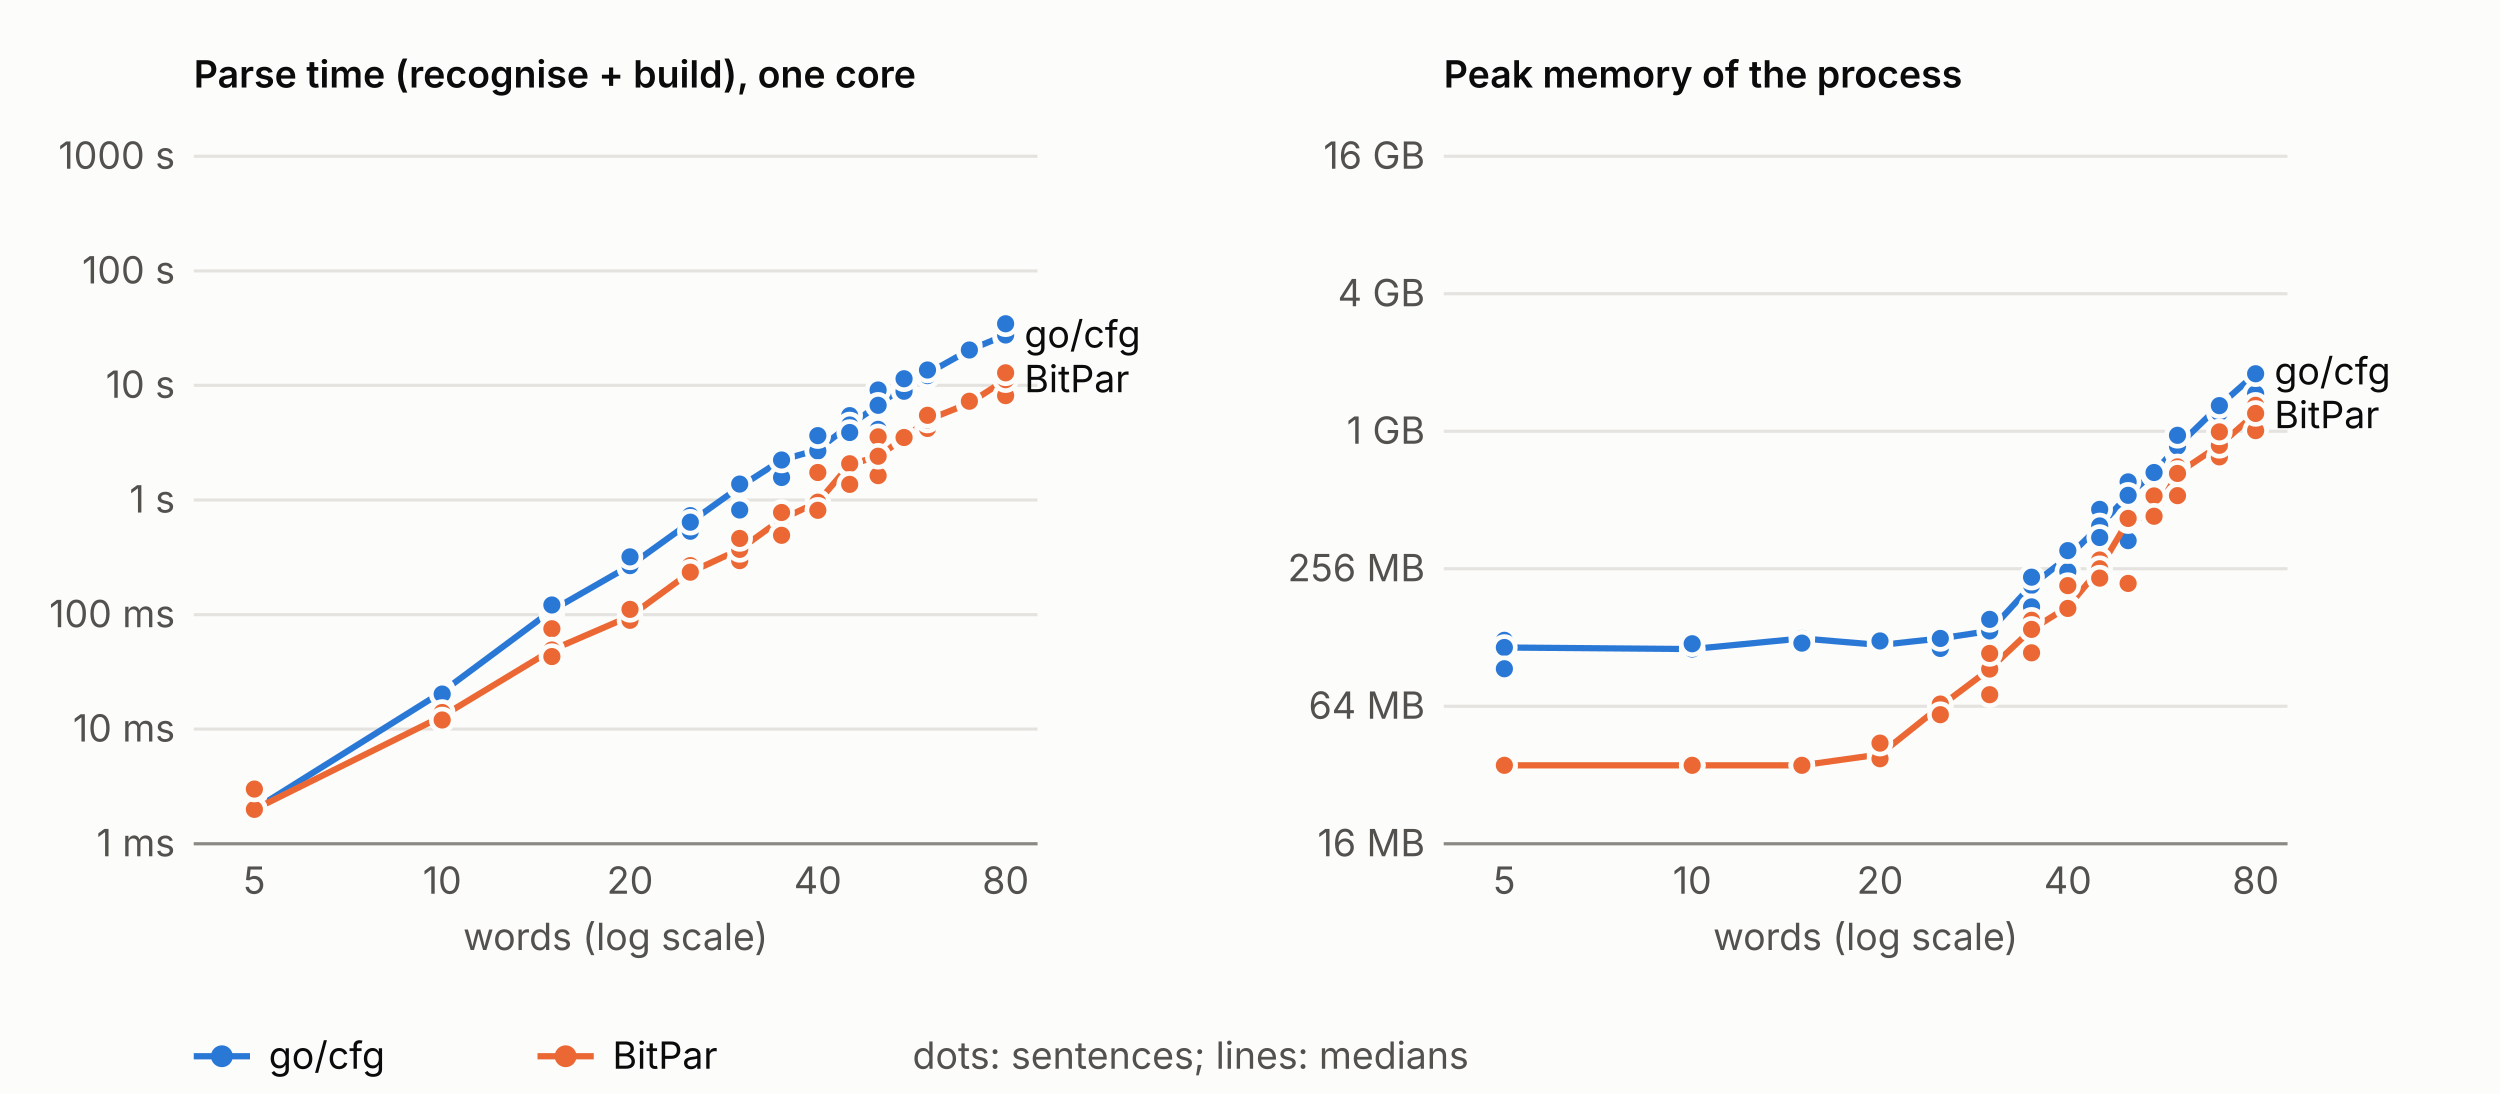
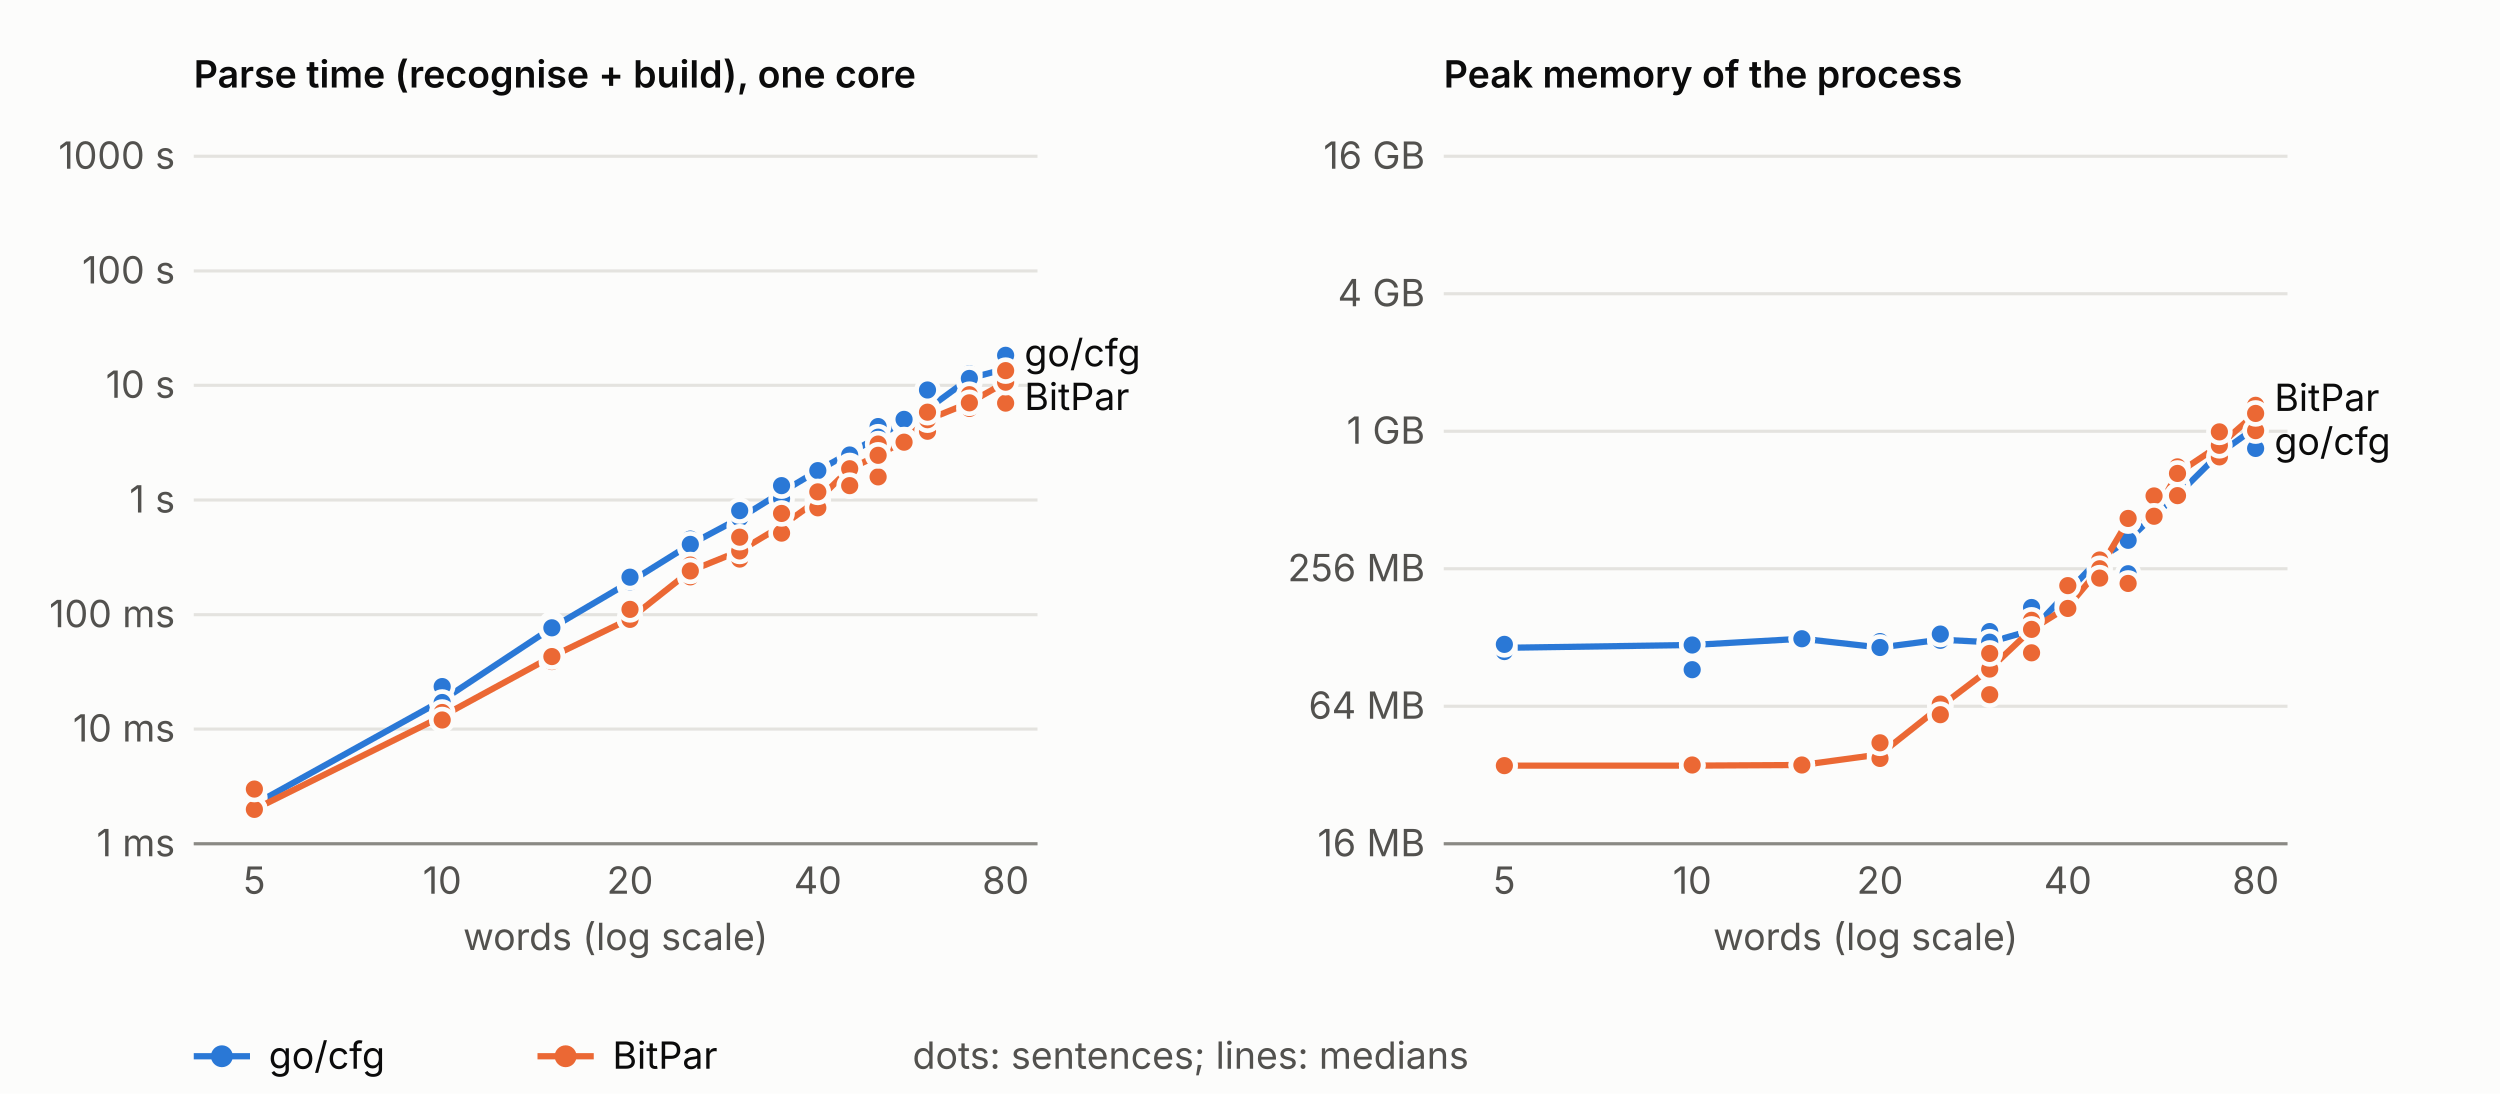
<svg xmlns="http://www.w3.org/2000/svg" viewBox="0 0 800 350" font-family="system-ui, -apple-system, Segoe UI, sans-serif" font-size="12">
  <rect width="100%" height="100%" fill="#fcfcfb" />
  <text x="62" y="28" fill="#0b0b0b" font-weight="600">Parse time (recognise + build), one core</text>
  <line x1="62" x2="332" y1="270.0" y2="270.0" stroke="#e4e3df" />
  <text x="56" y="270.0" fill="#52514e" text-anchor="end" dy="4">1 ms</text>
  <line x1="62" x2="332" y1="233.3" y2="233.3" stroke="#e4e3df" />
  <text x="56" y="233.3" fill="#52514e" text-anchor="end" dy="4">10 ms</text>
  <line x1="62" x2="332" y1="196.7" y2="196.7" stroke="#e4e3df" />
  <text x="56" y="196.7" fill="#52514e" text-anchor="end" dy="4">100 ms</text>
  <line x1="62" x2="332" y1="160.0" y2="160.0" stroke="#e4e3df" />
  <text x="56" y="160.0" fill="#52514e" text-anchor="end" dy="4">1 s</text>
  <line x1="62" x2="332" y1="123.3" y2="123.3" stroke="#e4e3df" />
  <text x="56" y="123.3" fill="#52514e" text-anchor="end" dy="4">10 s</text>
  <line x1="62" x2="332" y1="86.7" y2="86.7" stroke="#e4e3df" />
  <text x="56" y="86.7" fill="#52514e" text-anchor="end" dy="4">100 s</text>
  <line x1="62" x2="332" y1="50.0" y2="50.0" stroke="#e4e3df" />
  <text x="56" y="50.0" fill="#52514e" text-anchor="end" dy="4">1000 s</text>
  <text x="81.4" y="286" fill="#52514e" text-anchor="middle">5</text>
  <text x="141.5" y="286" fill="#52514e" text-anchor="middle">10</text>
  <text x="201.6" y="286" fill="#52514e" text-anchor="middle">20</text>
  <text x="261.7" y="286" fill="#52514e" text-anchor="middle">40</text>
  <text x="321.8" y="286" fill="#52514e" text-anchor="middle">80</text>
  <line x1="62" x2="332" y1="270" y2="270" stroke="#8a8984" />
  <text x="197" y="304" fill="#52514e" text-anchor="middle">words (log scale)</text>
-   <polyline fill="none" stroke="#2a78d6" stroke-width="2" points="81.4,259.0 141.5,221.4 176.6,195.3 201.6,181.0 220.9,167.1 236.7,155.8 250.1,147.2 261.7,143.9 271.9,136.0 281.0,129.7 289.3,123.6 296.8,119.5 310.2,112.0 321.8,107.2" />
-   <circle cx="81.4" cy="260.2" r="3.5" fill="#2a78d6" stroke="#fcfcfb" stroke-width="1.5" />
-   <circle cx="81.4" cy="259.0" r="3.5" fill="#2a78d6" stroke="#fcfcfb" stroke-width="1.5" />
-   <circle cx="81.4" cy="254.2" r="3.5" fill="#2a78d6" stroke="#fcfcfb" stroke-width="1.5" />
-   <circle cx="141.5" cy="221.4" r="3.5" fill="#2a78d6" stroke="#fcfcfb" stroke-width="1.5" />
-   <circle cx="141.5" cy="220.8" r="3.5" fill="#2a78d6" stroke="#fcfcfb" stroke-width="1.5" />
-   <circle cx="141.5" cy="222.1" r="3.5" fill="#2a78d6" stroke="#fcfcfb" stroke-width="1.5" />
-   <circle cx="176.6" cy="196.6" r="3.5" fill="#2a78d6" stroke="#fcfcfb" stroke-width="1.5" />
-   <circle cx="176.6" cy="195.3" r="3.5" fill="#2a78d6" stroke="#fcfcfb" stroke-width="1.5" />
-   <circle cx="176.6" cy="193.6" r="3.5" fill="#2a78d6" stroke="#fcfcfb" stroke-width="1.5" />
-   <circle cx="201.6" cy="181.7" r="3.5" fill="#2a78d6" stroke="#fcfcfb" stroke-width="1.5" />
-   <circle cx="201.6" cy="181.0" r="3.5" fill="#2a78d6" stroke="#fcfcfb" stroke-width="1.5" />
-   <circle cx="201.6" cy="178.2" r="3.5" fill="#2a78d6" stroke="#fcfcfb" stroke-width="1.5" />
-   <circle cx="220.9" cy="165.0" r="3.5" fill="#2a78d6" stroke="#fcfcfb" stroke-width="1.5" />
-   <circle cx="220.9" cy="170.0" r="3.5" fill="#2a78d6" stroke="#fcfcfb" stroke-width="1.5" />
-   <circle cx="220.9" cy="167.1" r="3.5" fill="#2a78d6" stroke="#fcfcfb" stroke-width="1.5" />
-   <circle cx="236.7" cy="163.2" r="3.5" fill="#2a78d6" stroke="#fcfcfb" stroke-width="1.5" />
-   <circle cx="236.7" cy="155.8" r="3.5" fill="#2a78d6" stroke="#fcfcfb" stroke-width="1.5" />
-   <circle cx="236.7" cy="154.9" r="3.5" fill="#2a78d6" stroke="#fcfcfb" stroke-width="1.5" />
-   <circle cx="250.1" cy="146.1" r="3.5" fill="#2a78d6" stroke="#fcfcfb" stroke-width="1.5" />
-   <circle cx="250.1" cy="152.8" r="3.5" fill="#2a78d6" stroke="#fcfcfb" stroke-width="1.5" />
-   <circle cx="250.1" cy="147.2" r="3.5" fill="#2a78d6" stroke="#fcfcfb" stroke-width="1.5" />
-   <circle cx="261.7" cy="143.9" r="3.5" fill="#2a78d6" stroke="#fcfcfb" stroke-width="1.5" />
-   <circle cx="261.7" cy="144.3" r="3.5" fill="#2a78d6" stroke="#fcfcfb" stroke-width="1.5" />
-   <circle cx="261.7" cy="139.4" r="3.5" fill="#2a78d6" stroke="#fcfcfb" stroke-width="1.5" />
-   <circle cx="271.9" cy="133.0" r="3.5" fill="#2a78d6" stroke="#fcfcfb" stroke-width="1.5" />
-   <circle cx="271.9" cy="136.0" r="3.5" fill="#2a78d6" stroke="#fcfcfb" stroke-width="1.5" />
-   <circle cx="271.9" cy="138.4" r="3.5" fill="#2a78d6" stroke="#fcfcfb" stroke-width="1.5" />
-   <circle cx="281.0" cy="124.8" r="3.5" fill="#2a78d6" stroke="#fcfcfb" stroke-width="1.5" />
-   <circle cx="281.0" cy="137.4" r="3.5" fill="#2a78d6" stroke="#fcfcfb" stroke-width="1.5" />
-   <circle cx="281.0" cy="129.7" r="3.5" fill="#2a78d6" stroke="#fcfcfb" stroke-width="1.5" />
-   <circle cx="289.3" cy="123.6" r="3.5" fill="#2a78d6" stroke="#fcfcfb" stroke-width="1.5" />
-   <circle cx="289.3" cy="125.2" r="3.5" fill="#2a78d6" stroke="#fcfcfb" stroke-width="1.5" />
-   <circle cx="289.3" cy="121.2" r="3.5" fill="#2a78d6" stroke="#fcfcfb" stroke-width="1.5" />
-   <circle cx="296.8" cy="119.5" r="3.5" fill="#2a78d6" stroke="#fcfcfb" stroke-width="1.5" />
-   <circle cx="296.8" cy="120.2" r="3.5" fill="#2a78d6" stroke="#fcfcfb" stroke-width="1.5" />
-   <circle cx="296.8" cy="118.4" r="3.5" fill="#2a78d6" stroke="#fcfcfb" stroke-width="1.5" />
-   <circle cx="310.2" cy="112.5" r="3.5" fill="#2a78d6" stroke="#fcfcfb" stroke-width="1.5" />
-   <circle cx="310.2" cy="110.7" r="3.5" fill="#2a78d6" stroke="#fcfcfb" stroke-width="1.5" />
-   <circle cx="310.2" cy="112.0" r="3.5" fill="#2a78d6" stroke="#fcfcfb" stroke-width="1.5" />
-   <circle cx="321.8" cy="108.0" r="3.5" fill="#2a78d6" stroke="#fcfcfb" stroke-width="1.5" />
-   <circle cx="321.8" cy="107.2" r="3.5" fill="#2a78d6" stroke="#fcfcfb" stroke-width="1.5" />
-   <circle cx="321.8" cy="103.6" r="3.5" fill="#2a78d6" stroke="#fcfcfb" stroke-width="1.5" />
-   <polyline fill="none" stroke="#eb6834" stroke-width="2" points="81.4,259.0 141.5,229.2 176.6,208.0 201.6,197.2 220.9,183.1 236.7,175.8 250.1,166.1 261.7,160.7 271.9,148.7 281.0,146.0 289.3,140.2 296.8,134.4 310.2,129.0 321.8,121.5" />
+   <polyline fill="none" stroke="#2a78d6" stroke-width="2" points="81.4,257.4 141.5,224.1 176.6,200.9 201.6,186.2 220.9,174.2 236.7,165.8 250.1,157.5 261.7,150.6 271.9,144.9 281.0,139.9 289.3,134.5 296.8,130.9 310.2,121.1 321.8,118.0" />
+   <circle cx="81.4" cy="257.4" r="3.5" fill="#2a78d6" stroke="#fcfcfb" stroke-width="1.5" />
+   <circle cx="81.4" cy="259.8" r="3.5" fill="#2a78d6" stroke="#fcfcfb" stroke-width="1.5" />
+   <circle cx="81.4" cy="255.3" r="3.5" fill="#2a78d6" stroke="#fcfcfb" stroke-width="1.5" />
+   <circle cx="141.5" cy="224.1" r="3.5" fill="#2a78d6" stroke="#fcfcfb" stroke-width="1.5" />
+   <circle cx="141.5" cy="219.7" r="3.5" fill="#2a78d6" stroke="#fcfcfb" stroke-width="1.5" />
+   <circle cx="141.5" cy="224.8" r="3.5" fill="#2a78d6" stroke="#fcfcfb" stroke-width="1.5" />
+   <circle cx="176.6" cy="199.7" r="3.5" fill="#2a78d6" stroke="#fcfcfb" stroke-width="1.5" />
+   <circle cx="176.6" cy="201.4" r="3.5" fill="#2a78d6" stroke="#fcfcfb" stroke-width="1.5" />
+   <circle cx="176.6" cy="200.9" r="3.5" fill="#2a78d6" stroke="#fcfcfb" stroke-width="1.5" />
+   <circle cx="201.6" cy="187.4" r="3.5" fill="#2a78d6" stroke="#fcfcfb" stroke-width="1.5" />
+   <circle cx="201.6" cy="186.2" r="3.5" fill="#2a78d6" stroke="#fcfcfb" stroke-width="1.5" />
+   <circle cx="201.6" cy="184.7" r="3.5" fill="#2a78d6" stroke="#fcfcfb" stroke-width="1.5" />
+   <circle cx="220.9" cy="172.5" r="3.5" fill="#2a78d6" stroke="#fcfcfb" stroke-width="1.5" />
+   <circle cx="220.9" cy="175.2" r="3.5" fill="#2a78d6" stroke="#fcfcfb" stroke-width="1.5" />
+   <circle cx="220.9" cy="174.2" r="3.5" fill="#2a78d6" stroke="#fcfcfb" stroke-width="1.5" />
+   <circle cx="236.7" cy="168.5" r="3.5" fill="#2a78d6" stroke="#fcfcfb" stroke-width="1.5" />
+   <circle cx="236.7" cy="165.8" r="3.5" fill="#2a78d6" stroke="#fcfcfb" stroke-width="1.5" />
+   <circle cx="236.7" cy="163.4" r="3.5" fill="#2a78d6" stroke="#fcfcfb" stroke-width="1.5" />
+   <circle cx="250.1" cy="157.5" r="3.5" fill="#2a78d6" stroke="#fcfcfb" stroke-width="1.5" />
+   <circle cx="250.1" cy="159.6" r="3.5" fill="#2a78d6" stroke="#fcfcfb" stroke-width="1.5" />
+   <circle cx="250.1" cy="155.4" r="3.5" fill="#2a78d6" stroke="#fcfcfb" stroke-width="1.5" />
+   <circle cx="261.7" cy="149.9" r="3.5" fill="#2a78d6" stroke="#fcfcfb" stroke-width="1.5" />
+   <circle cx="261.7" cy="151.4" r="3.5" fill="#2a78d6" stroke="#fcfcfb" stroke-width="1.5" />
+   <circle cx="261.7" cy="150.6" r="3.5" fill="#2a78d6" stroke="#fcfcfb" stroke-width="1.5" />
+   <circle cx="271.9" cy="143.6" r="3.5" fill="#2a78d6" stroke="#fcfcfb" stroke-width="1.5" />
+   <circle cx="271.9" cy="144.9" r="3.5" fill="#2a78d6" stroke="#fcfcfb" stroke-width="1.5" />
+   <circle cx="271.9" cy="145.6" r="3.5" fill="#2a78d6" stroke="#fcfcfb" stroke-width="1.5" />
+   <circle cx="281.0" cy="136.5" r="3.5" fill="#2a78d6" stroke="#fcfcfb" stroke-width="1.5" />
+   <circle cx="281.0" cy="145.5" r="3.5" fill="#2a78d6" stroke="#fcfcfb" stroke-width="1.5" />
+   <circle cx="281.0" cy="139.9" r="3.5" fill="#2a78d6" stroke="#fcfcfb" stroke-width="1.5" />
+   <circle cx="289.3" cy="134.5" r="3.5" fill="#2a78d6" stroke="#fcfcfb" stroke-width="1.5" />
+   <circle cx="289.3" cy="135.3" r="3.5" fill="#2a78d6" stroke="#fcfcfb" stroke-width="1.5" />
+   <circle cx="289.3" cy="134.2" r="3.5" fill="#2a78d6" stroke="#fcfcfb" stroke-width="1.5" />
+   <circle cx="296.8" cy="130.9" r="3.5" fill="#2a78d6" stroke="#fcfcfb" stroke-width="1.5" />
+   <circle cx="296.8" cy="131.5" r="3.5" fill="#2a78d6" stroke="#fcfcfb" stroke-width="1.5" />
+   <circle cx="296.8" cy="124.8" r="3.5" fill="#2a78d6" stroke="#fcfcfb" stroke-width="1.5" />
+   <circle cx="310.2" cy="119.6" r="3.5" fill="#2a78d6" stroke="#fcfcfb" stroke-width="1.5" />
+   <circle cx="310.2" cy="122.3" r="3.5" fill="#2a78d6" stroke="#fcfcfb" stroke-width="1.5" />
+   <circle cx="310.2" cy="121.1" r="3.5" fill="#2a78d6" stroke="#fcfcfb" stroke-width="1.5" />
+   <circle cx="321.8" cy="119.8" r="3.5" fill="#2a78d6" stroke="#fcfcfb" stroke-width="1.5" />
+   <circle cx="321.8" cy="118.0" r="3.5" fill="#2a78d6" stroke="#fcfcfb" stroke-width="1.5" />
+   <circle cx="321.8" cy="113.7" r="3.5" fill="#2a78d6" stroke="#fcfcfb" stroke-width="1.5" />
+   <polyline fill="none" stroke="#eb6834" stroke-width="2" points="81.4,259.0 141.5,229.2 176.6,210.1 201.6,198.0 220.9,182.7 236.7,176.3 250.1,168.3 261.7,160.0 271.9,150.0 281.0,145.7 289.3,141.1 296.8,134.3 310.2,128.9 321.8,122.3" />
  <circle cx="81.4" cy="259.0" r="3.5" fill="#eb6834" stroke="#fcfcfb" stroke-width="1.5" />
  <circle cx="81.4" cy="259.0" r="3.5" fill="#eb6834" stroke="#fcfcfb" stroke-width="1.5" />
  <circle cx="81.4" cy="252.5" r="3.5" fill="#eb6834" stroke="#fcfcfb" stroke-width="1.5" />
  <circle cx="141.5" cy="229.2" r="3.5" fill="#eb6834" stroke="#fcfcfb" stroke-width="1.5" />
  <circle cx="141.5" cy="228.0" r="3.5" fill="#eb6834" stroke="#fcfcfb" stroke-width="1.5" />
  <circle cx="141.5" cy="230.4" r="3.5" fill="#eb6834" stroke="#fcfcfb" stroke-width="1.5" />
-   <circle cx="176.6" cy="201.2" r="3.5" fill="#eb6834" stroke="#fcfcfb" stroke-width="1.5" />
-   <circle cx="176.6" cy="208.0" r="3.5" fill="#eb6834" stroke="#fcfcfb" stroke-width="1.5" />
+   <circle cx="176.6" cy="209.4" r="3.5" fill="#eb6834" stroke="#fcfcfb" stroke-width="1.5" />
+   <circle cx="176.6" cy="211.7" r="3.5" fill="#eb6834" stroke="#fcfcfb" stroke-width="1.5" />
  <circle cx="176.6" cy="210.1" r="3.5" fill="#eb6834" stroke="#fcfcfb" stroke-width="1.5" />
-   <circle cx="201.6" cy="197.2" r="3.5" fill="#eb6834" stroke="#fcfcfb" stroke-width="1.5" />
-   <circle cx="201.6" cy="198.5" r="3.5" fill="#eb6834" stroke="#fcfcfb" stroke-width="1.5" />
+   <circle cx="201.6" cy="198.0" r="3.5" fill="#eb6834" stroke="#fcfcfb" stroke-width="1.5" />
+   <circle cx="201.6" cy="198.2" r="3.5" fill="#eb6834" stroke="#fcfcfb" stroke-width="1.5" />
  <circle cx="201.6" cy="195.0" r="3.5" fill="#eb6834" stroke="#fcfcfb" stroke-width="1.5" />
-   <circle cx="220.9" cy="181.0" r="3.5" fill="#eb6834" stroke="#fcfcfb" stroke-width="1.5" />
-   <circle cx="220.9" cy="184.3" r="3.5" fill="#eb6834" stroke="#fcfcfb" stroke-width="1.5" />
-   <circle cx="220.9" cy="183.1" r="3.5" fill="#eb6834" stroke="#fcfcfb" stroke-width="1.5" />
-   <circle cx="236.7" cy="179.4" r="3.5" fill="#eb6834" stroke="#fcfcfb" stroke-width="1.5" />
-   <circle cx="236.7" cy="175.8" r="3.5" fill="#eb6834" stroke="#fcfcfb" stroke-width="1.5" />
-   <circle cx="236.7" cy="172.3" r="3.5" fill="#eb6834" stroke="#fcfcfb" stroke-width="1.5" />
-   <circle cx="250.1" cy="166.1" r="3.5" fill="#eb6834" stroke="#fcfcfb" stroke-width="1.5" />
-   <circle cx="250.1" cy="171.3" r="3.5" fill="#eb6834" stroke="#fcfcfb" stroke-width="1.5" />
-   <circle cx="250.1" cy="164.0" r="3.5" fill="#eb6834" stroke="#fcfcfb" stroke-width="1.5" />
-   <circle cx="261.7" cy="160.7" r="3.5" fill="#eb6834" stroke="#fcfcfb" stroke-width="1.5" />
-   <circle cx="261.7" cy="163.3" r="3.5" fill="#eb6834" stroke="#fcfcfb" stroke-width="1.5" />
-   <circle cx="261.7" cy="151.2" r="3.5" fill="#eb6834" stroke="#fcfcfb" stroke-width="1.5" />
-   <circle cx="271.9" cy="148.7" r="3.5" fill="#eb6834" stroke="#fcfcfb" stroke-width="1.5" />
-   <circle cx="271.9" cy="148.4" r="3.5" fill="#eb6834" stroke="#fcfcfb" stroke-width="1.5" />
-   <circle cx="271.9" cy="155.0" r="3.5" fill="#eb6834" stroke="#fcfcfb" stroke-width="1.5" />
-   <circle cx="281.0" cy="139.8" r="3.5" fill="#eb6834" stroke="#fcfcfb" stroke-width="1.5" />
-   <circle cx="281.0" cy="152.2" r="3.5" fill="#eb6834" stroke="#fcfcfb" stroke-width="1.5" />
-   <circle cx="281.0" cy="146.0" r="3.5" fill="#eb6834" stroke="#fcfcfb" stroke-width="1.5" />
-   <circle cx="289.3" cy="140.2" r="3.5" fill="#eb6834" stroke="#fcfcfb" stroke-width="1.5" />
+   <circle cx="220.9" cy="180.8" r="3.5" fill="#eb6834" stroke="#fcfcfb" stroke-width="1.5" />
+   <circle cx="220.9" cy="184.6" r="3.5" fill="#eb6834" stroke="#fcfcfb" stroke-width="1.5" />
+   <circle cx="220.9" cy="182.7" r="3.5" fill="#eb6834" stroke="#fcfcfb" stroke-width="1.5" />
+   <circle cx="236.7" cy="178.9" r="3.5" fill="#eb6834" stroke="#fcfcfb" stroke-width="1.5" />
+   <circle cx="236.7" cy="176.3" r="3.5" fill="#eb6834" stroke="#fcfcfb" stroke-width="1.5" />
+   <circle cx="236.7" cy="171.9" r="3.5" fill="#eb6834" stroke="#fcfcfb" stroke-width="1.5" />
+   <circle cx="250.1" cy="168.3" r="3.5" fill="#eb6834" stroke="#fcfcfb" stroke-width="1.5" />
+   <circle cx="250.1" cy="170.6" r="3.5" fill="#eb6834" stroke="#fcfcfb" stroke-width="1.5" />
+   <circle cx="250.1" cy="164.3" r="3.5" fill="#eb6834" stroke="#fcfcfb" stroke-width="1.5" />
+   <circle cx="261.7" cy="160.0" r="3.5" fill="#eb6834" stroke="#fcfcfb" stroke-width="1.5" />
+   <circle cx="261.7" cy="162.5" r="3.5" fill="#eb6834" stroke="#fcfcfb" stroke-width="1.5" />
+   <circle cx="261.7" cy="157.4" r="3.5" fill="#eb6834" stroke="#fcfcfb" stroke-width="1.5" />
+   <circle cx="271.9" cy="149.1" r="3.5" fill="#eb6834" stroke="#fcfcfb" stroke-width="1.5" />
+   <circle cx="271.9" cy="150.0" r="3.5" fill="#eb6834" stroke="#fcfcfb" stroke-width="1.5" />
+   <circle cx="271.9" cy="155.4" r="3.5" fill="#eb6834" stroke="#fcfcfb" stroke-width="1.5" />
+   <circle cx="281.0" cy="142.1" r="3.5" fill="#eb6834" stroke="#fcfcfb" stroke-width="1.5" />
+   <circle cx="281.0" cy="152.6" r="3.5" fill="#eb6834" stroke="#fcfcfb" stroke-width="1.5" />
+   <circle cx="281.0" cy="145.7" r="3.5" fill="#eb6834" stroke="#fcfcfb" stroke-width="1.5" />
  <circle cx="289.3" cy="140.8" r="3.5" fill="#eb6834" stroke="#fcfcfb" stroke-width="1.5" />
-   <circle cx="289.3" cy="140.0" r="3.5" fill="#eb6834" stroke="#fcfcfb" stroke-width="1.5" />
-   <circle cx="296.8" cy="137.1" r="3.5" fill="#eb6834" stroke="#fcfcfb" stroke-width="1.5" />
-   <circle cx="296.8" cy="134.4" r="3.5" fill="#eb6834" stroke="#fcfcfb" stroke-width="1.5" />
-   <circle cx="296.8" cy="132.9" r="3.5" fill="#eb6834" stroke="#fcfcfb" stroke-width="1.5" />
-   <circle cx="310.2" cy="129.0" r="3.5" fill="#eb6834" stroke="#fcfcfb" stroke-width="1.5" />
-   <circle cx="310.2" cy="129.5" r="3.5" fill="#eb6834" stroke="#fcfcfb" stroke-width="1.5" />
-   <circle cx="310.2" cy="128.4" r="3.5" fill="#eb6834" stroke="#fcfcfb" stroke-width="1.5" />
-   <circle cx="321.8" cy="126.6" r="3.5" fill="#eb6834" stroke="#fcfcfb" stroke-width="1.5" />
-   <circle cx="321.8" cy="121.5" r="3.5" fill="#eb6834" stroke="#fcfcfb" stroke-width="1.5" />
-   <circle cx="321.8" cy="119.3" r="3.5" fill="#eb6834" stroke="#fcfcfb" stroke-width="1.5" />
-   <text x="321.8" y="107.2" fill="#0b0b0b" dx="6" dy="4">go/cfg</text>
-   <text x="321.8" y="121.5" fill="#0b0b0b" dx="6" dy="4">BitPar</text>
+   <circle cx="289.3" cy="141.1" r="3.5" fill="#eb6834" stroke="#fcfcfb" stroke-width="1.5" />
+   <circle cx="289.3" cy="141.5" r="3.5" fill="#eb6834" stroke="#fcfcfb" stroke-width="1.5" />
+   <circle cx="296.8" cy="138.0" r="3.5" fill="#eb6834" stroke="#fcfcfb" stroke-width="1.5" />
+   <circle cx="296.8" cy="134.3" r="3.5" fill="#eb6834" stroke="#fcfcfb" stroke-width="1.5" />
+   <circle cx="296.8" cy="131.9" r="3.5" fill="#eb6834" stroke="#fcfcfb" stroke-width="1.5" />
+   <circle cx="310.2" cy="130.7" r="3.5" fill="#eb6834" stroke="#fcfcfb" stroke-width="1.5" />
+   <circle cx="310.2" cy="126.3" r="3.5" fill="#eb6834" stroke="#fcfcfb" stroke-width="1.5" />
+   <circle cx="310.2" cy="128.9" r="3.5" fill="#eb6834" stroke="#fcfcfb" stroke-width="1.5" />
+   <circle cx="321.8" cy="129.0" r="3.5" fill="#eb6834" stroke="#fcfcfb" stroke-width="1.5" />
+   <circle cx="321.8" cy="122.3" r="3.5" fill="#eb6834" stroke="#fcfcfb" stroke-width="1.5" />
+   <circle cx="321.8" cy="118.6" r="3.5" fill="#eb6834" stroke="#fcfcfb" stroke-width="1.5" />
+   <text x="321.8" y="113.2" fill="#0b0b0b" dx="6" dy="4">go/cfg</text>
+   <text x="321.8" y="127.2" fill="#0b0b0b" dx="6" dy="4">BitPar</text>
  <text x="462" y="28" fill="#0b0b0b" font-weight="600">Peak memory of the process</text>
  <line x1="462" x2="732" y1="270.0" y2="270.0" stroke="#e4e3df" />
  <text x="456" y="270.0" fill="#52514e" text-anchor="end" dy="4">16 MB</text>
  <line x1="462" x2="732" y1="226.0" y2="226.0" stroke="#e4e3df" />
  <text x="456" y="226.0" fill="#52514e" text-anchor="end" dy="4">64 MB</text>
  <line x1="462" x2="732" y1="182.0" y2="182.0" stroke="#e4e3df" />
  <text x="456" y="182.0" fill="#52514e" text-anchor="end" dy="4">256 MB</text>
  <line x1="462" x2="732" y1="138.0" y2="138.0" stroke="#e4e3df" />
  <text x="456" y="138.0" fill="#52514e" text-anchor="end" dy="4">1 GB</text>
  <line x1="462" x2="732" y1="94.0" y2="94.0" stroke="#e4e3df" />
  <text x="456" y="94.0" fill="#52514e" text-anchor="end" dy="4">4 GB</text>
  <line x1="462" x2="732" y1="50.0" y2="50.0" stroke="#e4e3df" />
  <text x="456" y="50.0" fill="#52514e" text-anchor="end" dy="4">16 GB</text>
  <text x="481.4" y="286" fill="#52514e" text-anchor="middle">5</text>
  <text x="541.5" y="286" fill="#52514e" text-anchor="middle">10</text>
  <text x="601.6" y="286" fill="#52514e" text-anchor="middle">20</text>
  <text x="661.7" y="286" fill="#52514e" text-anchor="middle">40</text>
  <text x="721.8" y="286" fill="#52514e" text-anchor="middle">80</text>
  <line x1="462" x2="732" y1="270" y2="270" stroke="#8a8984" />
  <text x="597" y="304" fill="#52514e" text-anchor="middle">words (log scale)</text>
-   <polyline fill="none" stroke="#2a78d6" stroke-width="2" points="481.4,207.2 541.5,207.7 576.6,204.3 601.6,206.4 620.9,204.3 636.7,201.9 650.1,187.3 661.7,178.3 671.9,168.3 681.0,158.5 689.3,151.2 696.8,142.8 710.2,129.8 721.8,119.6" />
-   <circle cx="481.4" cy="204.9" r="3.5" fill="#2a78d6" stroke="#fcfcfb" stroke-width="1.5" />
-   <circle cx="481.4" cy="207.2" r="3.5" fill="#2a78d6" stroke="#fcfcfb" stroke-width="1.5" />
-   <circle cx="481.4" cy="214.0" r="3.5" fill="#2a78d6" stroke="#fcfcfb" stroke-width="1.5" />
-   <circle cx="541.5" cy="207.8" r="3.5" fill="#2a78d6" stroke="#fcfcfb" stroke-width="1.5" />
-   <circle cx="541.5" cy="207.7" r="3.5" fill="#2a78d6" stroke="#fcfcfb" stroke-width="1.5" />
-   <circle cx="541.5" cy="206.0" r="3.5" fill="#2a78d6" stroke="#fcfcfb" stroke-width="1.5" />
-   <circle cx="576.6" cy="203.7" r="3.5" fill="#2a78d6" stroke="#fcfcfb" stroke-width="1.5" />
-   <circle cx="576.6" cy="204.3" r="3.5" fill="#2a78d6" stroke="#fcfcfb" stroke-width="1.5" />
-   <circle cx="576.6" cy="205.8" r="3.5" fill="#2a78d6" stroke="#fcfcfb" stroke-width="1.5" />
-   <circle cx="601.6" cy="207.7" r="3.5" fill="#2a78d6" stroke="#fcfcfb" stroke-width="1.5" />
-   <circle cx="601.6" cy="206.4" r="3.5" fill="#2a78d6" stroke="#fcfcfb" stroke-width="1.5" />
-   <circle cx="601.6" cy="205.1" r="3.5" fill="#2a78d6" stroke="#fcfcfb" stroke-width="1.5" />
-   <circle cx="620.9" cy="204.1" r="3.5" fill="#2a78d6" stroke="#fcfcfb" stroke-width="1.5" />
-   <circle cx="620.9" cy="207.5" r="3.5" fill="#2a78d6" stroke="#fcfcfb" stroke-width="1.5" />
-   <circle cx="620.9" cy="204.3" r="3.5" fill="#2a78d6" stroke="#fcfcfb" stroke-width="1.5" />
-   <circle cx="636.7" cy="209.9" r="3.5" fill="#2a78d6" stroke="#fcfcfb" stroke-width="1.5" />
-   <circle cx="636.7" cy="201.9" r="3.5" fill="#2a78d6" stroke="#fcfcfb" stroke-width="1.5" />
-   <circle cx="636.7" cy="198.2" r="3.5" fill="#2a78d6" stroke="#fcfcfb" stroke-width="1.5" />
-   <circle cx="650.1" cy="187.3" r="3.5" fill="#2a78d6" stroke="#fcfcfb" stroke-width="1.5" />
-   <circle cx="650.1" cy="194.2" r="3.5" fill="#2a78d6" stroke="#fcfcfb" stroke-width="1.5" />
-   <circle cx="650.1" cy="184.7" r="3.5" fill="#2a78d6" stroke="#fcfcfb" stroke-width="1.5" />
-   <circle cx="661.7" cy="178.3" r="3.5" fill="#2a78d6" stroke="#fcfcfb" stroke-width="1.5" />
-   <circle cx="661.7" cy="182.9" r="3.5" fill="#2a78d6" stroke="#fcfcfb" stroke-width="1.5" />
-   <circle cx="661.7" cy="176.2" r="3.5" fill="#2a78d6" stroke="#fcfcfb" stroke-width="1.5" />
-   <circle cx="671.9" cy="163.0" r="3.5" fill="#2a78d6" stroke="#fcfcfb" stroke-width="1.5" />
-   <circle cx="671.9" cy="168.3" r="3.5" fill="#2a78d6" stroke="#fcfcfb" stroke-width="1.5" />
-   <circle cx="671.9" cy="172.0" r="3.5" fill="#2a78d6" stroke="#fcfcfb" stroke-width="1.5" />
-   <circle cx="681.0" cy="154.2" r="3.5" fill="#2a78d6" stroke="#fcfcfb" stroke-width="1.5" />
-   <circle cx="681.0" cy="173.0" r="3.5" fill="#2a78d6" stroke="#fcfcfb" stroke-width="1.5" />
-   <circle cx="681.0" cy="158.5" r="3.5" fill="#2a78d6" stroke="#fcfcfb" stroke-width="1.5" />
-   <circle cx="689.3" cy="150.9" r="3.5" fill="#2a78d6" stroke="#fcfcfb" stroke-width="1.5" />
-   <circle cx="689.3" cy="152.0" r="3.5" fill="#2a78d6" stroke="#fcfcfb" stroke-width="1.5" />
-   <circle cx="689.3" cy="151.2" r="3.5" fill="#2a78d6" stroke="#fcfcfb" stroke-width="1.5" />
-   <circle cx="696.8" cy="144.8" r="3.5" fill="#2a78d6" stroke="#fcfcfb" stroke-width="1.5" />
-   <circle cx="696.8" cy="142.8" r="3.5" fill="#2a78d6" stroke="#fcfcfb" stroke-width="1.5" />
-   <circle cx="696.8" cy="139.3" r="3.5" fill="#2a78d6" stroke="#fcfcfb" stroke-width="1.5" />
-   <circle cx="710.2" cy="132.1" r="3.5" fill="#2a78d6" stroke="#fcfcfb" stroke-width="1.5" />
-   <circle cx="710.2" cy="129.0" r="3.5" fill="#2a78d6" stroke="#fcfcfb" stroke-width="1.5" />
-   <circle cx="710.2" cy="129.8" r="3.5" fill="#2a78d6" stroke="#fcfcfb" stroke-width="1.5" />
-   <circle cx="721.8" cy="126.0" r="3.5" fill="#2a78d6" stroke="#fcfcfb" stroke-width="1.5" />
-   <circle cx="721.8" cy="119.1" r="3.5" fill="#2a78d6" stroke="#fcfcfb" stroke-width="1.5" />
-   <circle cx="721.8" cy="119.6" r="3.5" fill="#2a78d6" stroke="#fcfcfb" stroke-width="1.5" />
-   <polyline fill="none" stroke="#eb6834" stroke-width="2" points="481.4,244.9 541.5,244.9 576.6,244.9 601.6,241.4 620.9,226.0 636.7,214.1 650.1,201.4 661.7,194.2 671.9,182.0 681.0,166.6 689.3,164.9 696.8,151.5 710.2,142.5 721.8,132.3" />
-   <circle cx="481.4" cy="244.9" r="3.5" fill="#eb6834" stroke="#fcfcfb" stroke-width="1.5" />
-   <circle cx="481.4" cy="244.9" r="3.5" fill="#eb6834" stroke="#fcfcfb" stroke-width="1.5" />
-   <circle cx="481.4" cy="244.9" r="3.5" fill="#eb6834" stroke="#fcfcfb" stroke-width="1.5" />
-   <circle cx="541.5" cy="244.9" r="3.5" fill="#eb6834" stroke="#fcfcfb" stroke-width="1.5" />
-   <circle cx="541.5" cy="244.9" r="3.5" fill="#eb6834" stroke="#fcfcfb" stroke-width="1.5" />
-   <circle cx="541.5" cy="244.9" r="3.5" fill="#eb6834" stroke="#fcfcfb" stroke-width="1.5" />
-   <circle cx="576.6" cy="244.9" r="3.5" fill="#eb6834" stroke="#fcfcfb" stroke-width="1.5" />
-   <circle cx="576.6" cy="244.9" r="3.5" fill="#eb6834" stroke="#fcfcfb" stroke-width="1.5" />
-   <circle cx="576.6" cy="244.9" r="3.5" fill="#eb6834" stroke="#fcfcfb" stroke-width="1.5" />
+   <polyline fill="none" stroke="#2a78d6" stroke-width="2" points="481.4,207.3 541.5,206.4 576.6,204.4 601.6,207.2 620.9,204.7 636.7,205.5 650.1,201.7 661.7,189.4 671.9,178.7 681.0,172.9 689.3,164.9 696.8,158.4 710.2,145.1 721.8,136.8" />
+   <circle cx="481.4" cy="207.3" r="3.5" fill="#2a78d6" stroke="#fcfcfb" stroke-width="1.5" />
+   <circle cx="481.4" cy="208.5" r="3.5" fill="#2a78d6" stroke="#fcfcfb" stroke-width="1.5" />
+   <circle cx="481.4" cy="206.2" r="3.5" fill="#2a78d6" stroke="#fcfcfb" stroke-width="1.5" />
+   <circle cx="541.5" cy="205.9" r="3.5" fill="#2a78d6" stroke="#fcfcfb" stroke-width="1.5" />
+   <circle cx="541.5" cy="214.3" r="3.5" fill="#2a78d6" stroke="#fcfcfb" stroke-width="1.5" />
+   <circle cx="541.5" cy="206.4" r="3.5" fill="#2a78d6" stroke="#fcfcfb" stroke-width="1.5" />
+   <circle cx="576.6" cy="204.4" r="3.5" fill="#2a78d6" stroke="#fcfcfb" stroke-width="1.5" />
+   <circle cx="576.6" cy="204.4" r="3.5" fill="#2a78d6" stroke="#fcfcfb" stroke-width="1.5" />
+   <circle cx="576.6" cy="204.4" r="3.5" fill="#2a78d6" stroke="#fcfcfb" stroke-width="1.5" />
+   <circle cx="601.6" cy="207.6" r="3.5" fill="#2a78d6" stroke="#fcfcfb" stroke-width="1.5" />
+   <circle cx="601.6" cy="205.3" r="3.5" fill="#2a78d6" stroke="#fcfcfb" stroke-width="1.5" />
+   <circle cx="601.6" cy="207.2" r="3.5" fill="#2a78d6" stroke="#fcfcfb" stroke-width="1.5" />
+   <circle cx="620.9" cy="204.7" r="3.5" fill="#2a78d6" stroke="#fcfcfb" stroke-width="1.5" />
+   <circle cx="620.9" cy="204.9" r="3.5" fill="#2a78d6" stroke="#fcfcfb" stroke-width="1.5" />
+   <circle cx="620.9" cy="202.9" r="3.5" fill="#2a78d6" stroke="#fcfcfb" stroke-width="1.5" />
+   <circle cx="636.7" cy="202.1" r="3.5" fill="#2a78d6" stroke="#fcfcfb" stroke-width="1.5" />
+   <circle cx="636.7" cy="206.3" r="3.5" fill="#2a78d6" stroke="#fcfcfb" stroke-width="1.5" />
+   <circle cx="636.7" cy="205.5" r="3.5" fill="#2a78d6" stroke="#fcfcfb" stroke-width="1.5" />
+   <circle cx="650.1" cy="201.7" r="3.5" fill="#2a78d6" stroke="#fcfcfb" stroke-width="1.5" />
+   <circle cx="650.1" cy="201.9" r="3.5" fill="#2a78d6" stroke="#fcfcfb" stroke-width="1.5" />
+   <circle cx="650.1" cy="194.4" r="3.5" fill="#2a78d6" stroke="#fcfcfb" stroke-width="1.5" />
+   <circle cx="661.7" cy="189.4" r="3.5" fill="#2a78d6" stroke="#fcfcfb" stroke-width="1.5" />
+   <circle cx="661.7" cy="192.9" r="3.5" fill="#2a78d6" stroke="#fcfcfb" stroke-width="1.5" />
+   <circle cx="661.7" cy="187.5" r="3.5" fill="#2a78d6" stroke="#fcfcfb" stroke-width="1.5" />
+   <circle cx="671.9" cy="177.8" r="3.5" fill="#2a78d6" stroke="#fcfcfb" stroke-width="1.5" />
+   <circle cx="671.9" cy="178.7" r="3.5" fill="#2a78d6" stroke="#fcfcfb" stroke-width="1.5" />
+   <circle cx="671.9" cy="184.1" r="3.5" fill="#2a78d6" stroke="#fcfcfb" stroke-width="1.5" />
+   <circle cx="681.0" cy="166.7" r="3.5" fill="#2a78d6" stroke="#fcfcfb" stroke-width="1.5" />
+   <circle cx="681.0" cy="183.6" r="3.5" fill="#2a78d6" stroke="#fcfcfb" stroke-width="1.5" />
+   <circle cx="681.0" cy="172.9" r="3.5" fill="#2a78d6" stroke="#fcfcfb" stroke-width="1.5" />
+   <circle cx="689.3" cy="164.9" r="3.5" fill="#2a78d6" stroke="#fcfcfb" stroke-width="1.5" />
+   <circle cx="689.3" cy="165.7" r="3.5" fill="#2a78d6" stroke="#fcfcfb" stroke-width="1.5" />
+   <circle cx="689.3" cy="164.8" r="3.5" fill="#2a78d6" stroke="#fcfcfb" stroke-width="1.5" />
+   <circle cx="696.8" cy="159.8" r="3.5" fill="#2a78d6" stroke="#fcfcfb" stroke-width="1.5" />
+   <circle cx="696.8" cy="158.4" r="3.5" fill="#2a78d6" stroke="#fcfcfb" stroke-width="1.5" />
+   <circle cx="696.8" cy="155.7" r="3.5" fill="#2a78d6" stroke="#fcfcfb" stroke-width="1.5" />
+   <circle cx="710.2" cy="146.5" r="3.5" fill="#2a78d6" stroke="#fcfcfb" stroke-width="1.5" />
+   <circle cx="710.2" cy="145.0" r="3.5" fill="#2a78d6" stroke="#fcfcfb" stroke-width="1.5" />
+   <circle cx="710.2" cy="145.1" r="3.5" fill="#2a78d6" stroke="#fcfcfb" stroke-width="1.5" />
+   <circle cx="721.8" cy="143.5" r="3.5" fill="#2a78d6" stroke="#fcfcfb" stroke-width="1.5" />
+   <circle cx="721.8" cy="135.1" r="3.5" fill="#2a78d6" stroke="#fcfcfb" stroke-width="1.5" />
+   <circle cx="721.8" cy="136.8" r="3.5" fill="#2a78d6" stroke="#fcfcfb" stroke-width="1.5" />
+   <polyline fill="none" stroke="#eb6834" stroke-width="2" points="481.4,245.0 541.5,245.0 576.6,244.8 601.6,241.4 620.9,226.1 636.7,214.1 650.1,201.4 661.7,194.2 671.9,182.0 681.0,166.6 689.3,164.9 696.8,151.5 710.2,142.5 721.8,132.3" />
+   <circle cx="481.4" cy="245.0" r="3.5" fill="#eb6834" stroke="#fcfcfb" stroke-width="1.5" />
+   <circle cx="481.4" cy="245.0" r="3.5" fill="#eb6834" stroke="#fcfcfb" stroke-width="1.5" />
+   <circle cx="481.4" cy="245.0" r="3.5" fill="#eb6834" stroke="#fcfcfb" stroke-width="1.5" />
+   <circle cx="541.5" cy="245.0" r="3.5" fill="#eb6834" stroke="#fcfcfb" stroke-width="1.5" />
+   <circle cx="541.5" cy="245.0" r="3.5" fill="#eb6834" stroke="#fcfcfb" stroke-width="1.5" />
+   <circle cx="541.5" cy="244.8" r="3.5" fill="#eb6834" stroke="#fcfcfb" stroke-width="1.5" />
+   <circle cx="576.6" cy="244.8" r="3.5" fill="#eb6834" stroke="#fcfcfb" stroke-width="1.5" />
+   <circle cx="576.6" cy="244.8" r="3.5" fill="#eb6834" stroke="#fcfcfb" stroke-width="1.5" />
+   <circle cx="576.6" cy="244.8" r="3.5" fill="#eb6834" stroke="#fcfcfb" stroke-width="1.5" />
  <circle cx="601.6" cy="241.4" r="3.5" fill="#eb6834" stroke="#fcfcfb" stroke-width="1.5" />
-   <circle cx="601.6" cy="242.8" r="3.5" fill="#eb6834" stroke="#fcfcfb" stroke-width="1.5" />
-   <circle cx="601.6" cy="237.8" r="3.5" fill="#eb6834" stroke="#fcfcfb" stroke-width="1.5" />
-   <circle cx="620.9" cy="226.0" r="3.5" fill="#eb6834" stroke="#fcfcfb" stroke-width="1.5" />
+   <circle cx="601.6" cy="242.7" r="3.5" fill="#eb6834" stroke="#fcfcfb" stroke-width="1.5" />
+   <circle cx="601.6" cy="237.7" r="3.5" fill="#eb6834" stroke="#fcfcfb" stroke-width="1.5" />
+   <circle cx="620.9" cy="226.1" r="3.5" fill="#eb6834" stroke="#fcfcfb" stroke-width="1.5" />
  <circle cx="620.9" cy="225.3" r="3.5" fill="#eb6834" stroke="#fcfcfb" stroke-width="1.5" />
  <circle cx="620.9" cy="228.7" r="3.5" fill="#eb6834" stroke="#fcfcfb" stroke-width="1.5" />
  <circle cx="636.7" cy="222.3" r="3.5" fill="#eb6834" stroke="#fcfcfb" stroke-width="1.5" />
  <circle cx="636.7" cy="214.1" r="3.5" fill="#eb6834" stroke="#fcfcfb" stroke-width="1.5" />
  <circle cx="636.7" cy="209.1" r="3.5" fill="#eb6834" stroke="#fcfcfb" stroke-width="1.5" />
  <circle cx="650.1" cy="198.5" r="3.5" fill="#eb6834" stroke="#fcfcfb" stroke-width="1.5" />
  <circle cx="650.1" cy="208.9" r="3.5" fill="#eb6834" stroke="#fcfcfb" stroke-width="1.5" />
  <circle cx="650.1" cy="201.4" r="3.5" fill="#eb6834" stroke="#fcfcfb" stroke-width="1.5" />
  <circle cx="661.7" cy="194.2" r="3.5" fill="#eb6834" stroke="#fcfcfb" stroke-width="1.5" />
  <circle cx="661.7" cy="194.7" r="3.5" fill="#eb6834" stroke="#fcfcfb" stroke-width="1.5" />
  <circle cx="661.7" cy="187.4" r="3.5" fill="#eb6834" stroke="#fcfcfb" stroke-width="1.5" />
  <circle cx="671.9" cy="179.2" r="3.5" fill="#eb6834" stroke="#fcfcfb" stroke-width="1.5" />
  <circle cx="671.9" cy="182.0" r="3.5" fill="#eb6834" stroke="#fcfcfb" stroke-width="1.5" />
  <circle cx="671.9" cy="185.0" r="3.5" fill="#eb6834" stroke="#fcfcfb" stroke-width="1.5" />
  <circle cx="681.0" cy="166.6" r="3.5" fill="#eb6834" stroke="#fcfcfb" stroke-width="1.5" />
  <circle cx="681.0" cy="186.7" r="3.5" fill="#eb6834" stroke="#fcfcfb" stroke-width="1.5" />
  <circle cx="681.0" cy="165.9" r="3.5" fill="#eb6834" stroke="#fcfcfb" stroke-width="1.5" />
  <circle cx="689.3" cy="164.9" r="3.5" fill="#eb6834" stroke="#fcfcfb" stroke-width="1.5" />
  <circle cx="689.3" cy="158.7" r="3.5" fill="#eb6834" stroke="#fcfcfb" stroke-width="1.5" />
  <circle cx="689.3" cy="165.2" r="3.5" fill="#eb6834" stroke="#fcfcfb" stroke-width="1.5" />
  <circle cx="696.8" cy="158.6" r="3.5" fill="#eb6834" stroke="#fcfcfb" stroke-width="1.5" />
  <circle cx="696.8" cy="149.4" r="3.5" fill="#eb6834" stroke="#fcfcfb" stroke-width="1.5" />
  <circle cx="696.8" cy="151.5" r="3.5" fill="#eb6834" stroke="#fcfcfb" stroke-width="1.5" />
  <circle cx="710.2" cy="146.2" r="3.5" fill="#eb6834" stroke="#fcfcfb" stroke-width="1.5" />
  <circle cx="710.2" cy="142.5" r="3.5" fill="#eb6834" stroke="#fcfcfb" stroke-width="1.5" />
  <circle cx="710.2" cy="138.2" r="3.5" fill="#eb6834" stroke="#fcfcfb" stroke-width="1.5" />
  <circle cx="721.8" cy="137.8" r="3.5" fill="#eb6834" stroke="#fcfcfb" stroke-width="1.5" />
  <circle cx="721.8" cy="129.7" r="3.5" fill="#eb6834" stroke="#fcfcfb" stroke-width="1.5" />
  <circle cx="721.8" cy="132.3" r="3.5" fill="#eb6834" stroke="#fcfcfb" stroke-width="1.5" />
-   <text x="721.8" y="119.0" fill="#0b0b0b" dx="6" dy="4">go/cfg</text>
-   <text x="721.8" y="133.0" fill="#0b0b0b" dx="6" dy="4">BitPar</text>
+   <text x="721.8" y="127.5" fill="#0b0b0b" dx="6" dy="4">BitPar</text>
+   <text x="721.8" y="141.5" fill="#0b0b0b" dx="6" dy="4">go/cfg</text>
  <line x1="62" x2="80" y1="338" y2="338" stroke="#2a78d6" stroke-width="2" />
  <circle cx="71" cy="338" r="3.5" fill="#2a78d6" />
  <text x="86" y="338" fill="#0b0b0b" dy="4">go/cfg</text>
  <line x1="172" x2="190" y1="338" y2="338" stroke="#eb6834" stroke-width="2" />
  <circle cx="181" cy="338" r="3.5" fill="#eb6834" />
  <text x="196" y="338" fill="#0b0b0b" dy="4">BitPar</text>
  <text x="292" y="338" fill="#52514e" dy="4">dots: sentences; lines: medians</text>
</svg>
